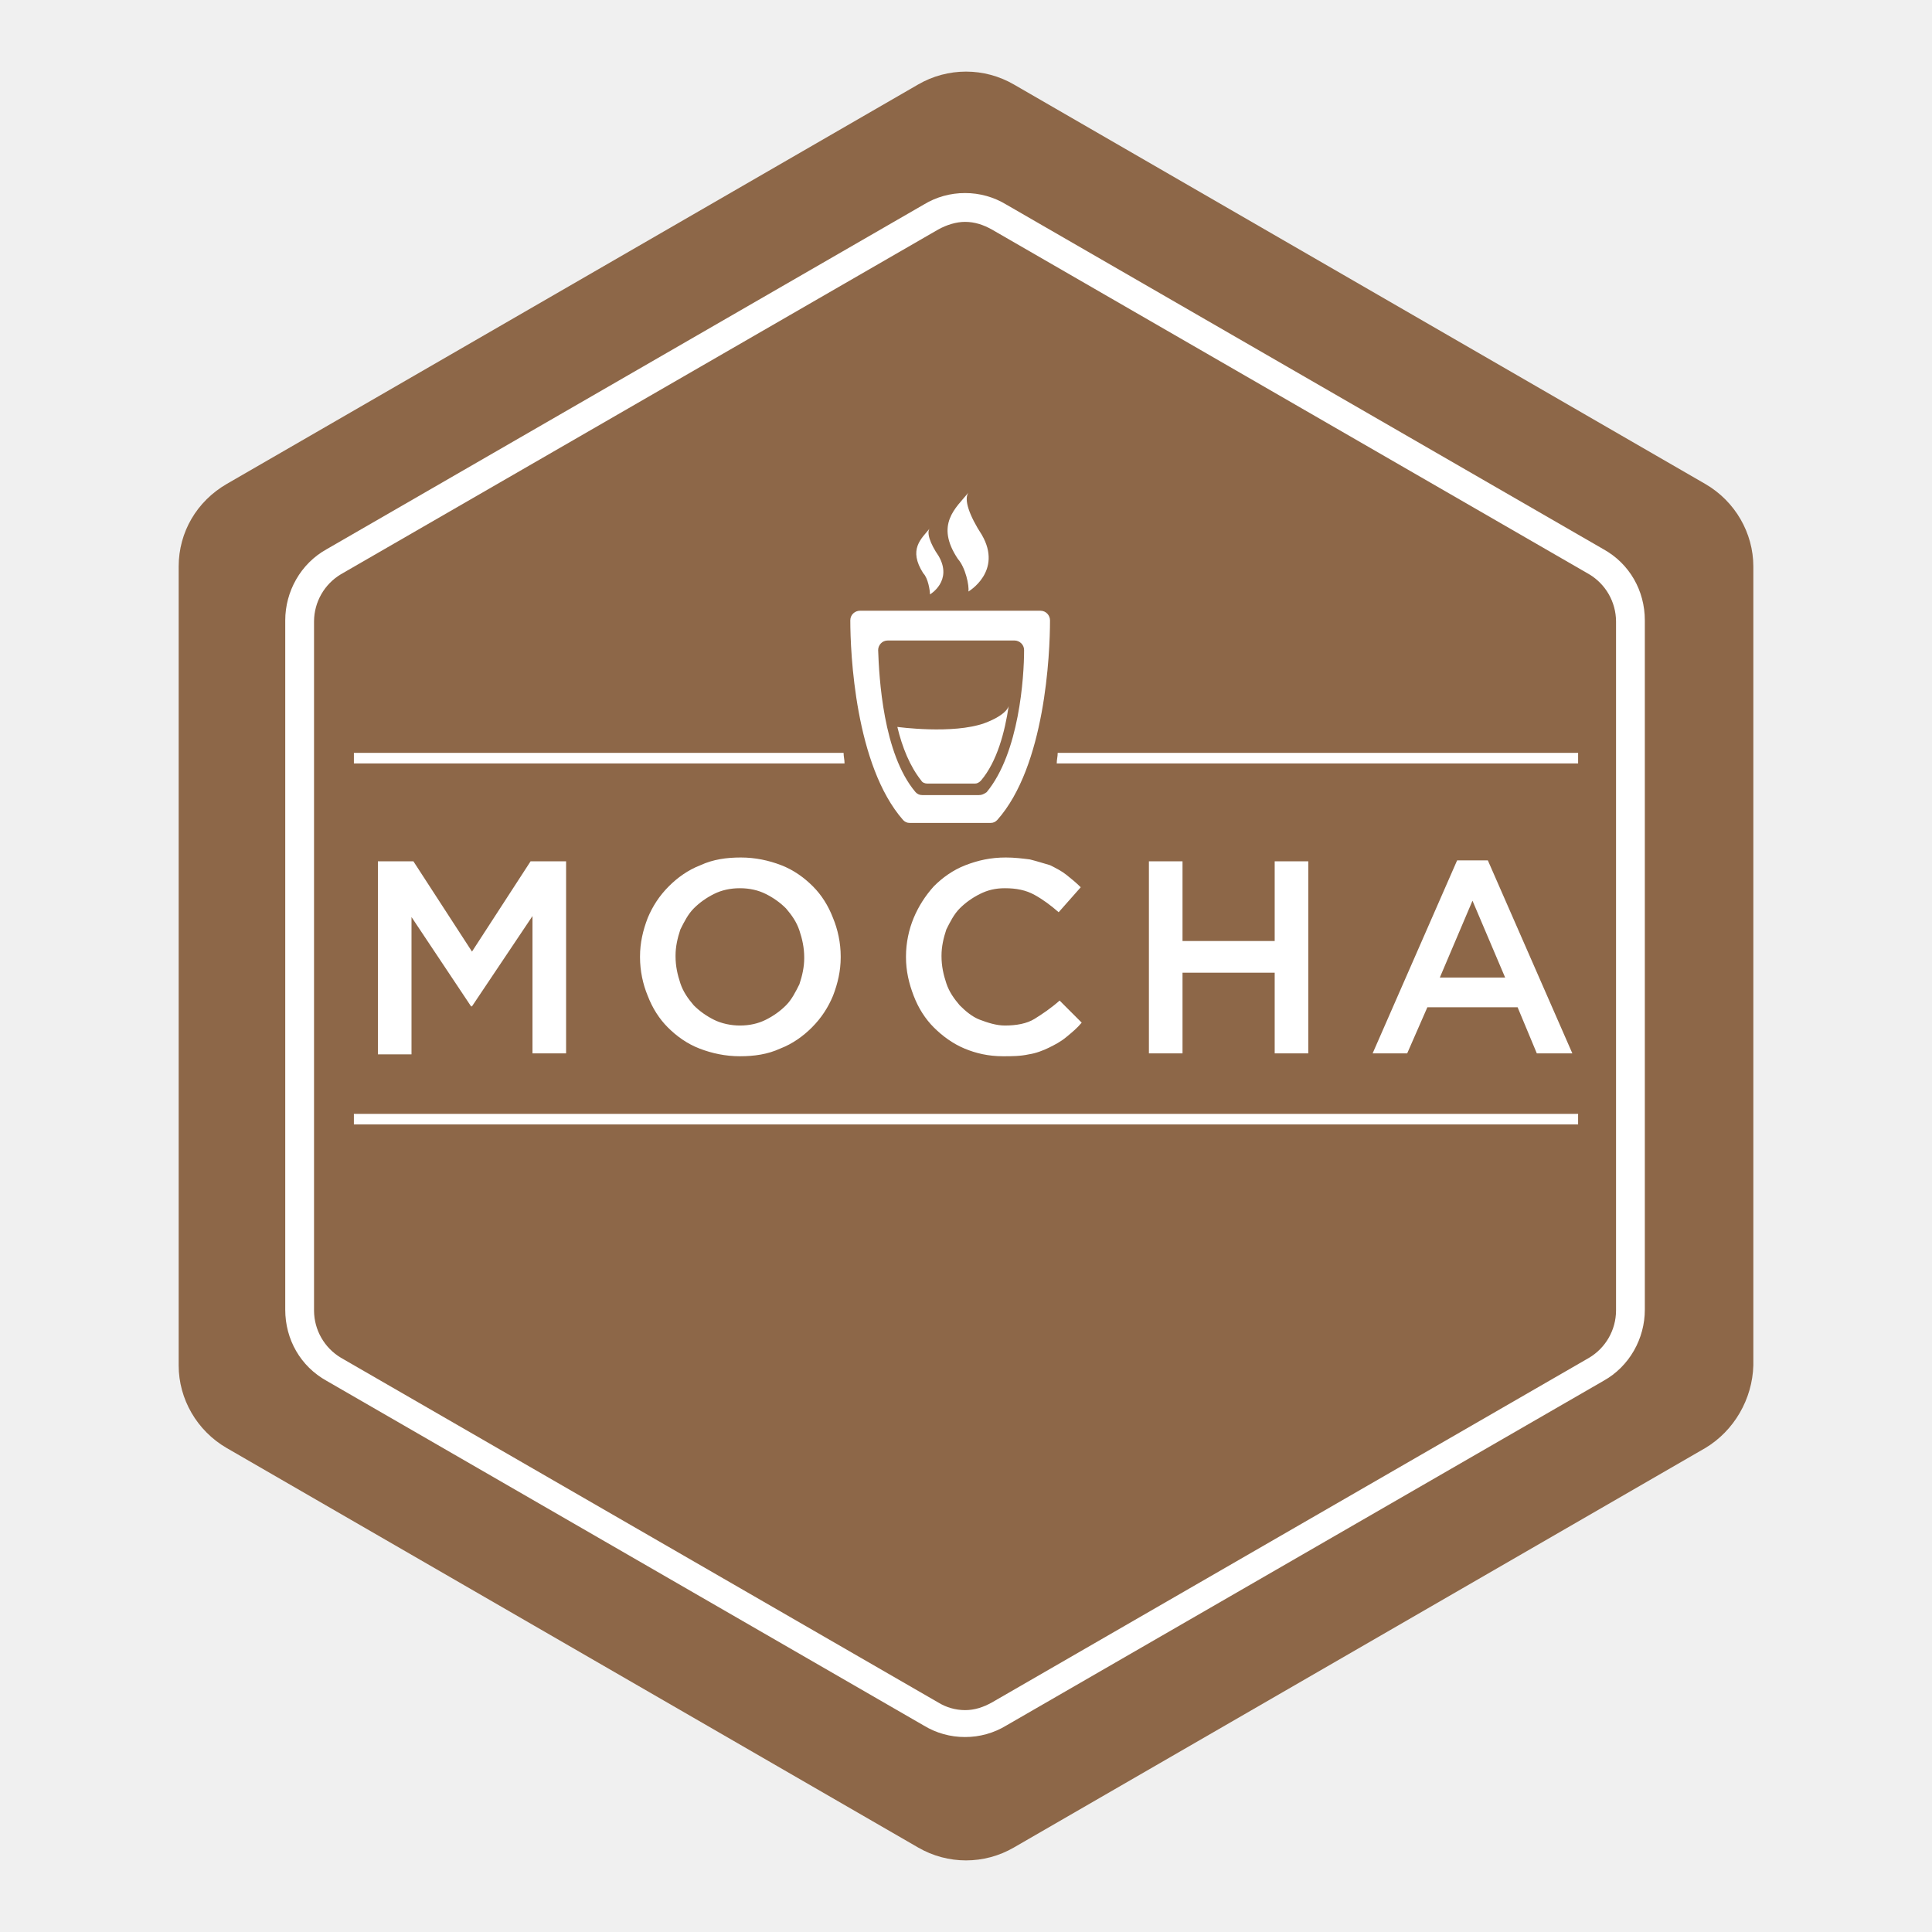
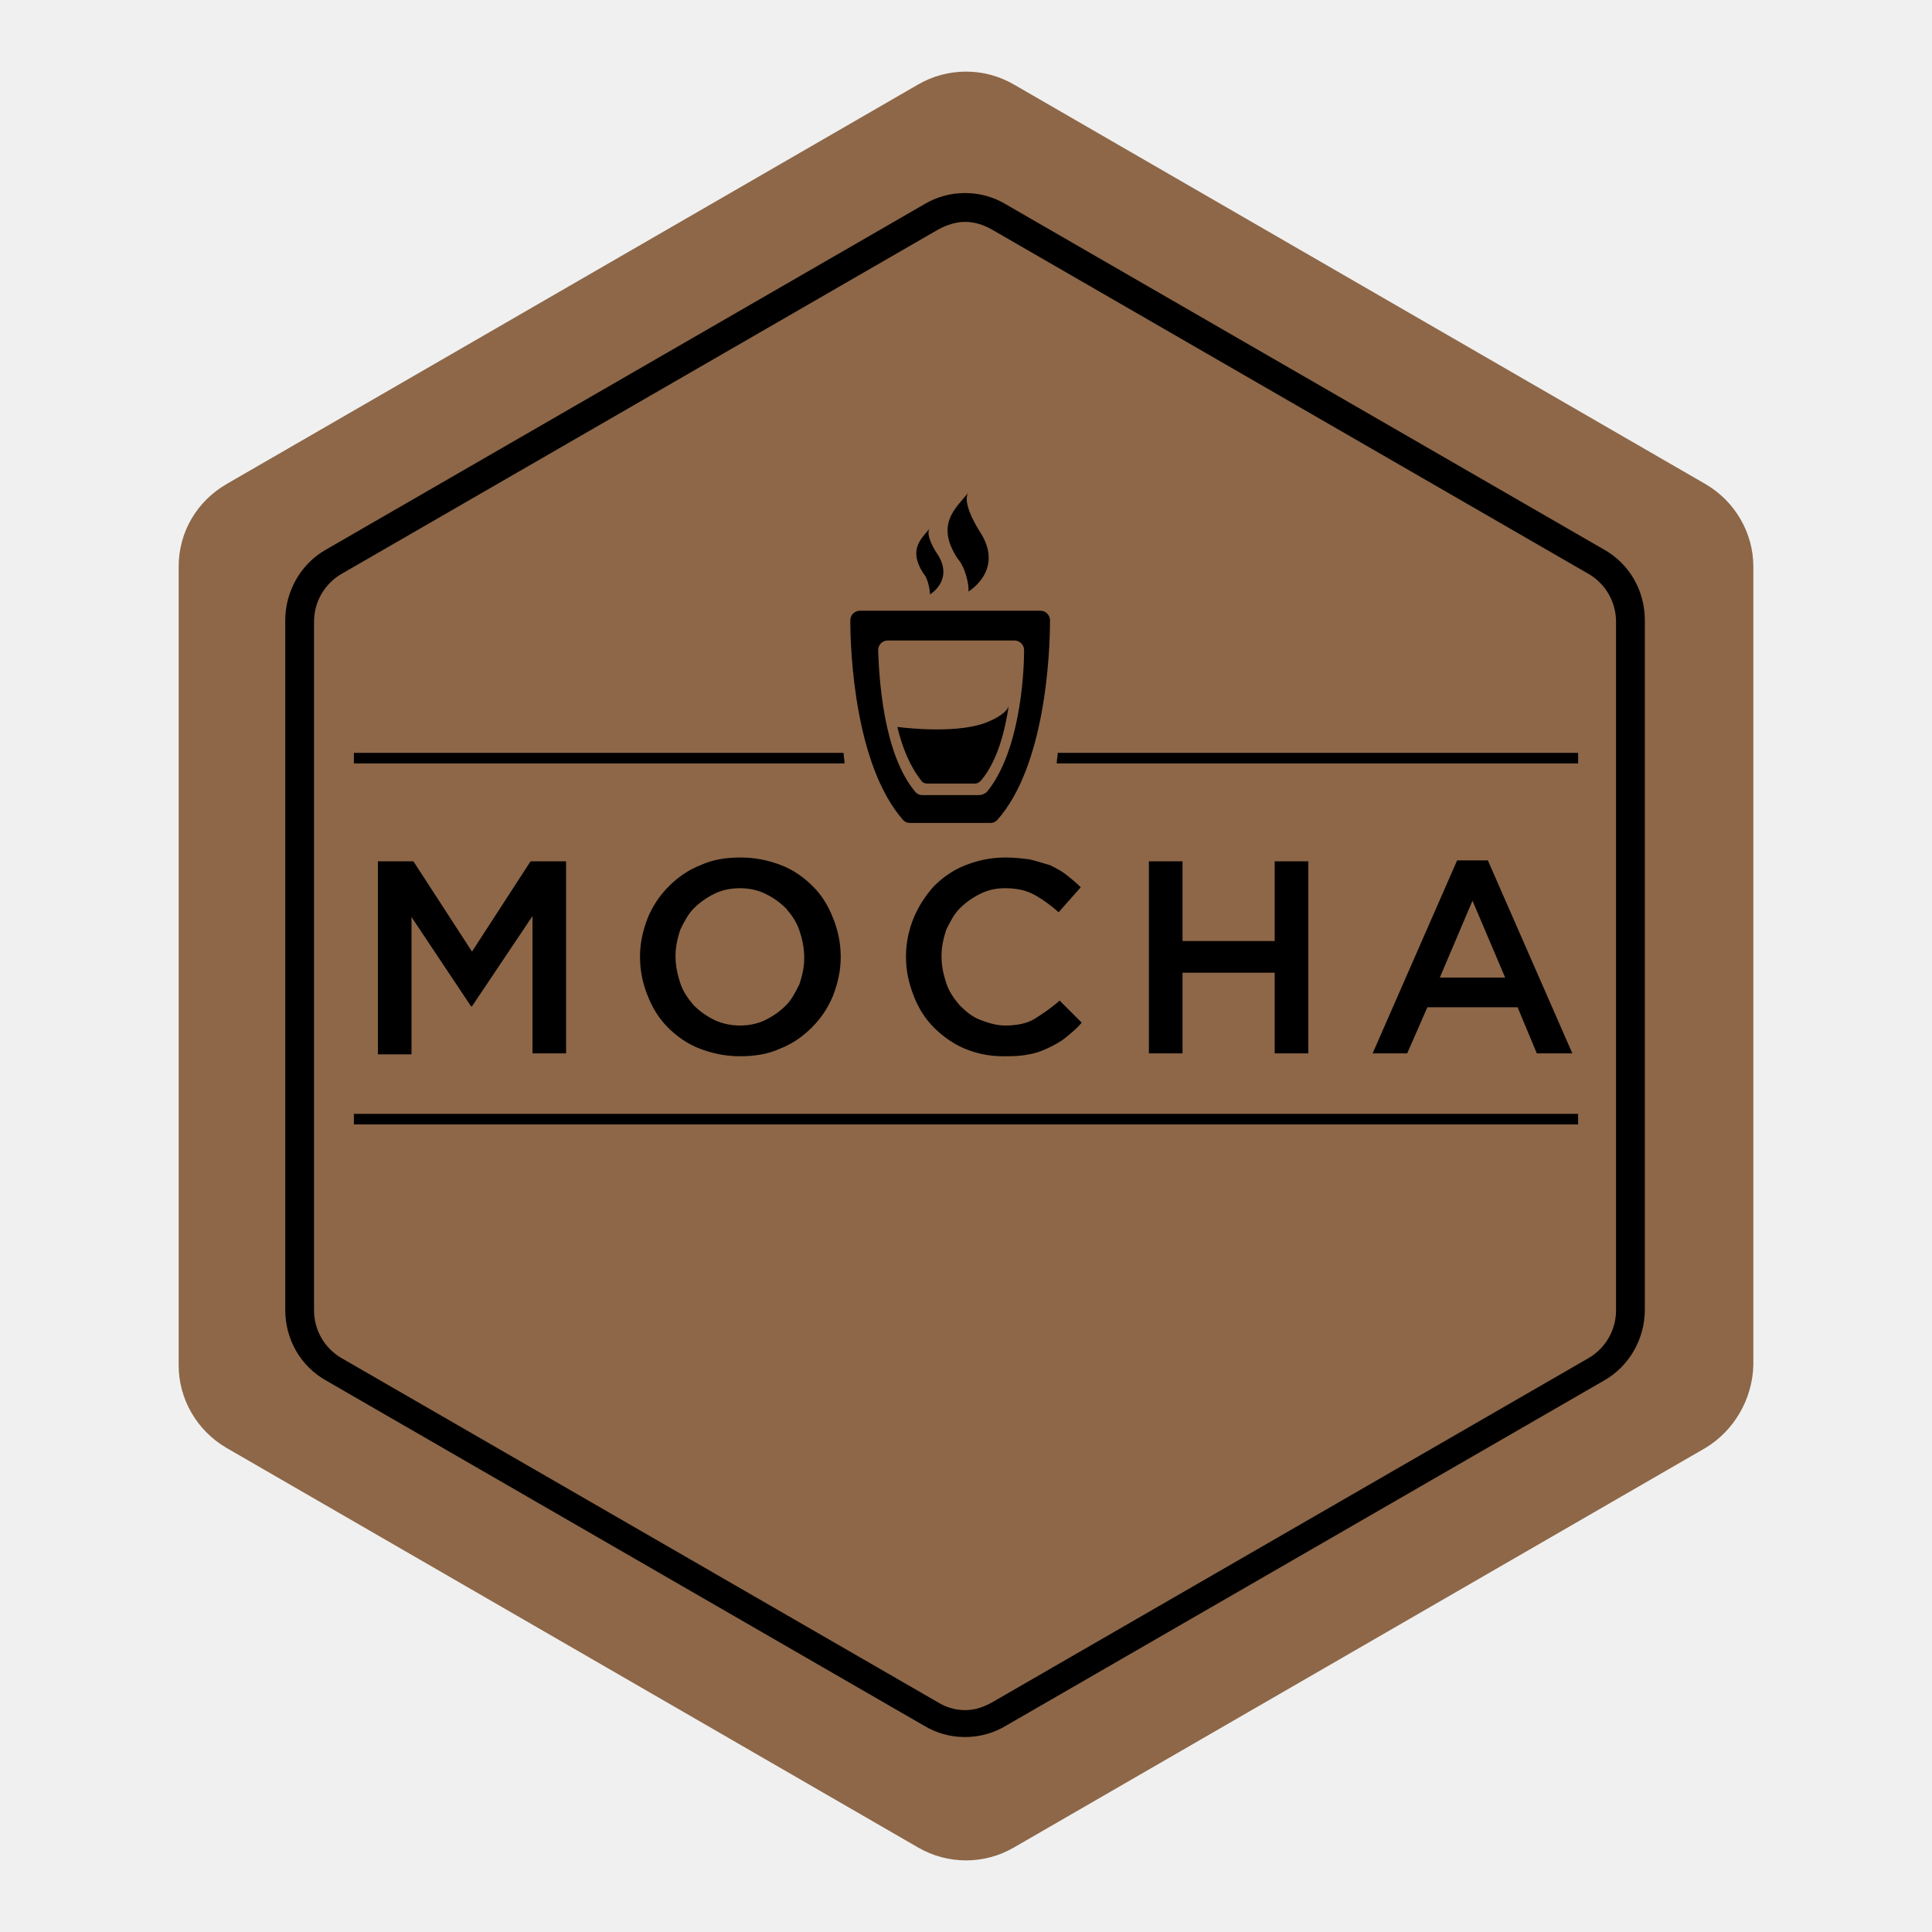
<svg xmlns="http://www.w3.org/2000/svg" xml:space="preserve" viewBox="0 0 192 192">
  <path d="m169.474 143.901-68.703 39.695a9.48 9.48 0 0 1-9.542 0l-68.703-39.695c-2.958-1.717-4.77-4.866-4.77-8.206v-79.39c0-3.435 1.812-6.489 4.77-8.206L91.23 8.404a9.48 9.48 0 0 1 9.542 0l68.703 39.695c2.958 1.717 4.77 4.866 4.77 8.206v79.39c-.095 3.34-1.908 6.489-4.77 8.206z" style="clip-rule:evenodd;fill:#8d6748;fill-rule:evenodd" />
-   <path d="M95.905 22.049c.954 0 1.813.286 2.671.763l59.352 34.256a5.49 5.49 0 0 1 2.672 4.676v68.512a5.49 5.49 0 0 1-2.672 4.676l-59.352 34.256c-.858.477-1.717.763-2.671.763a5.13 5.13 0 0 1-2.672-.763L33.88 134.932a5.49 5.49 0 0 1-2.672-4.676V61.744a5.49 5.49 0 0 1 2.672-4.676l59.352-34.256c.859-.477 1.813-.763 2.672-.763m0-2.863a7.838 7.838 0 0 0-4.104 1.145L32.45 54.587c-2.576 1.432-4.103 4.199-4.103 7.062v68.512c0 2.958 1.527 5.63 4.103 7.06L91.8 171.479a7.837 7.837 0 0 0 4.104 1.145 7.838 7.838 0 0 0 4.103-1.145l59.351-34.256c2.577-1.432 4.103-4.199 4.103-7.061V61.649c0-2.958-1.526-5.63-4.103-7.062l-59.351-34.256a7.838 7.838 0 0 0-4.103-1.145z" style="fill:#fff" />
-   <path d="M103.6 69.6c0-.5-.4-1-1-1H83.8c-.5 0-1 .4-1 1 0 3.4.5 15.1 5.5 20.8.2.2.4.3.7.3h8.4c.3 0 .5-.1.7-.3 5-5.6 5.5-17.3 5.5-20.8zm-7.4 18.2h-5.9c-.3 0-.5-.1-.7-.3-3.4-4-3.8-12-3.9-14.8 0-.5.4-1 1-1h13.2c.5 0 1 .4 1 1 0 2.8-.5 10.7-3.9 14.8-.3.2-.5.3-.8.3zM95.1 66.6s3.6-2.1 1.4-5.9c-1.3-2-1.9-3.7-1.4-4.4-1.3 1.6-3.5 3.3-1.1 6.9.8.9 1.2 2.8 1.1 3.4zM91.1 66.9s2.4-1.4.9-4c-.9-1.3-1.3-2.5-.9-2.9-.9 1.1-2.3 2.2-.7 4.7.5.5.7 1.8.7 2.2z" style="fill:#fff" transform="matrix(.9542 0 0 .9542 5.494 -4.764)" />
-   <path d="M99.3 78.5c-.4 2.7-1.2 5.8-2.9 7.8-.2.2-.4.3-.6.3h-5c-.2 0-.5-.1-.6-.3-1.2-1.5-2-3.5-2.5-5.6 0 0 5.8.8 9.1-.4 2.4-.9 2.5-1.8 2.5-1.8zM33.6 94.7h3.7l6.1 9.4 6.1-9.4h3.7v20h-3.5v-14.3l-6.3 9.4h-.1l-6.2-9.3v14.3h-3.5V94.7zM71.3 115c-1.5 0-2.9-.3-4.2-.8-1.3-.5-2.4-1.3-3.3-2.2-.9-.9-1.6-2-2.1-3.3-.5-1.2-.8-2.6-.8-4v-.1c0-1.4.3-2.7.8-4 .5-1.2 1.2-2.3 2.2-3.3.9-.9 2-1.7 3.3-2.2 1.3-.6 2.7-.8 4.2-.8s2.9.3 4.2.8c1.3.5 2.4 1.3 3.3 2.2.9.9 1.6 2 2.1 3.3.5 1.2.8 2.6.8 4v.1c0 1.4-.3 2.7-.8 4-.5 1.2-1.2 2.3-2.2 3.3-.9.9-2 1.7-3.3 2.2-1.3.6-2.7.8-4.2.8zm0-3.2c1 0 1.9-.2 2.7-.6.8-.4 1.5-.9 2.1-1.5.6-.6 1-1.4 1.4-2.2.3-.9.5-1.8.5-2.7v-.1c0-1-.2-1.9-.5-2.8-.3-.9-.8-1.6-1.4-2.3-.6-.6-1.3-1.1-2.1-1.5-.8-.4-1.7-.6-2.7-.6-1 0-1.9.2-2.7.6-.8.4-1.5.9-2.1 1.5-.6.6-1 1.4-1.4 2.2-.3.9-.5 1.8-.5 2.7v.1c0 1 .2 1.9.5 2.8.3.9.8 1.6 1.4 2.3.6.6 1.3 1.1 2.1 1.5.8.4 1.8.6 2.7.6zM98.7 115c-1.5 0-2.8-.3-4-.8-1.2-.5-2.3-1.3-3.2-2.2-.9-.9-1.6-2-2.1-3.3-.5-1.3-.8-2.6-.8-4v-.1c0-1.4.3-2.8.8-4 .5-1.2 1.2-2.3 2.1-3.3.9-.9 2-1.7 3.3-2.2 1.3-.5 2.6-.8 4.2-.8.9 0 1.7.1 2.5.2.8.2 1.4.4 2.1.6.6.3 1.2.6 1.7 1s1 .8 1.5 1.3l-2.3 2.6c-.8-.7-1.6-1.3-2.5-1.8-.9-.5-1.9-.7-3.1-.7-1 0-1.8.2-2.6.6-.8.4-1.5.9-2.1 1.5-.6.6-1 1.4-1.4 2.2-.3.9-.5 1.8-.5 2.7v.1c0 1 .2 1.9.5 2.8.3.9.8 1.6 1.4 2.3.6.6 1.3 1.2 2.1 1.5.8.3 1.7.6 2.6.6 1.2 0 2.3-.2 3.1-.7.8-.5 1.7-1.1 2.6-1.9l2.3 2.3c-.5.6-1 1-1.6 1.5-.6.5-1.2.8-1.8 1.1-.6.3-1.4.6-2.1.7-.9.2-1.8.2-2.7.2zM113.9 94.7h3.5v8.3h9.6v-8.3h3.5v20H127v-8.4h-9.6v8.4h-3.5v-20zM146 94.6h3.2l8.8 20.1h-3.7l-2-4.8h-9.4l-2.1 4.8h-3.6l8.8-20.1zm5 12.2-3.4-8-3.4 8h6.8z" style="fill:#fff" transform="matrix(.9542 0 0 .9542 5.494 -4.764)" />
-   <path d="M35.169 110.695H156.83v1.05H35.169zM156.83 74.817h-51.717c0 .381-.096.668-.096 1.05h51.814v-1.05zM35.17 74.817v1.05h48.76c0-.382-.096-.669-.096-1.05H35.169z" style="fill:#fff" />
+   <path d="M95.905 22.049c.954 0 1.813.286 2.671.763l59.352 34.256a5.49 5.49 0 0 1 2.672 4.676v68.512a5.49 5.49 0 0 1-2.672 4.676l-59.352 34.256c-.858.477-1.717.763-2.671.763a5.13 5.13 0 0 1-2.672-.763L33.88 134.932a5.49 5.49 0 0 1-2.672-4.676V61.744a5.49 5.49 0 0 1 2.672-4.676l59.352-34.256c.859-.477 1.813-.763 2.672-.763m0-2.863a7.838 7.838 0 0 0-4.104 1.145L32.45 54.587c-2.576 1.432-4.103 4.199-4.103 7.062v68.512c0 2.958 1.527 5.63 4.103 7.06L91.8 171.479a7.837 7.837 0 0 0 4.104 1.145 7.838 7.838 0 0 0 4.103-1.145l59.351-34.256c2.577-1.432 4.103-4.199 4.103-7.061V61.649c0-2.958-1.526-5.63-4.103-7.062l-59.351-34.256a7.838 7.838 0 0 0-4.103-1.145z" style="fill:currentColor" />
+   <path d="M103.6 69.6c0-.5-.4-1-1-1H83.8c-.5 0-1 .4-1 1 0 3.4.5 15.1 5.5 20.8.2.2.4.3.7.3h8.4c.3 0 .5-.1.7-.3 5-5.6 5.5-17.3 5.5-20.8zm-7.4 18.2h-5.9c-.3 0-.5-.1-.7-.3-3.4-4-3.8-12-3.9-14.8 0-.5.4-1 1-1h13.2c.5 0 1 .4 1 1 0 2.8-.5 10.7-3.9 14.8-.3.2-.5.3-.8.3zM95.1 66.6s3.6-2.1 1.4-5.9c-1.3-2-1.9-3.7-1.4-4.4-1.3 1.6-3.5 3.3-1.1 6.9.8.9 1.2 2.8 1.1 3.4zM91.1 66.9s2.4-1.4.9-4c-.9-1.3-1.3-2.5-.9-2.9-.9 1.1-2.3 2.2-.7 4.7.5.5.7 1.8.7 2.2z" style="fill:currentColor" transform="matrix(.9542 0 0 .9542 5.494 -4.764)" />
+   <path d="M99.3 78.5c-.4 2.7-1.2 5.8-2.9 7.8-.2.2-.4.3-.6.3h-5c-.2 0-.5-.1-.6-.3-1.2-1.5-2-3.5-2.5-5.6 0 0 5.8.8 9.1-.4 2.4-.9 2.5-1.8 2.5-1.8zM33.6 94.7h3.7l6.1 9.4 6.1-9.4h3.7v20h-3.5v-14.3l-6.3 9.4h-.1l-6.2-9.3v14.3h-3.5V94.7zM71.3 115c-1.5 0-2.9-.3-4.2-.8-1.3-.5-2.4-1.3-3.3-2.2-.9-.9-1.6-2-2.1-3.3-.5-1.2-.8-2.6-.8-4v-.1c0-1.4.3-2.7.8-4 .5-1.2 1.2-2.3 2.2-3.3.9-.9 2-1.7 3.3-2.2 1.3-.6 2.7-.8 4.2-.8s2.9.3 4.2.8c1.3.5 2.4 1.3 3.3 2.2.9.9 1.6 2 2.1 3.3.5 1.2.8 2.6.8 4v.1c0 1.4-.3 2.7-.8 4-.5 1.2-1.2 2.3-2.2 3.3-.9.9-2 1.7-3.3 2.2-1.3.6-2.7.8-4.2.8zm0-3.2c1 0 1.9-.2 2.7-.6.8-.4 1.5-.9 2.1-1.5.6-.6 1-1.4 1.4-2.2.3-.9.5-1.8.5-2.7v-.1c0-1-.2-1.9-.5-2.8-.3-.9-.8-1.6-1.4-2.3-.6-.6-1.3-1.1-2.1-1.5-.8-.4-1.7-.6-2.7-.6-1 0-1.9.2-2.7.6-.8.4-1.5.9-2.1 1.5-.6.6-1 1.4-1.4 2.2-.3.9-.5 1.8-.5 2.7v.1c0 1 .2 1.9.5 2.8.3.9.8 1.6 1.4 2.3.6.6 1.3 1.1 2.1 1.5.8.4 1.8.6 2.7.6zM98.7 115c-1.5 0-2.8-.3-4-.8-1.2-.5-2.3-1.3-3.2-2.2-.9-.9-1.6-2-2.1-3.3-.5-1.3-.8-2.6-.8-4v-.1c0-1.4.3-2.8.8-4 .5-1.2 1.2-2.3 2.1-3.3.9-.9 2-1.7 3.3-2.2 1.3-.5 2.6-.8 4.2-.8.9 0 1.7.1 2.5.2.8.2 1.4.4 2.1.6.6.3 1.2.6 1.7 1s1 .8 1.5 1.3l-2.3 2.6c-.8-.7-1.6-1.3-2.5-1.8-.9-.5-1.9-.7-3.1-.7-1 0-1.8.2-2.6.6-.8.4-1.5.9-2.1 1.5-.6.6-1 1.4-1.4 2.2-.3.9-.5 1.8-.5 2.7v.1c0 1 .2 1.9.5 2.8.3.9.8 1.6 1.4 2.3.6.6 1.3 1.2 2.1 1.5.8.3 1.7.6 2.6.6 1.2 0 2.3-.2 3.1-.7.8-.5 1.7-1.1 2.6-1.9l2.3 2.3c-.5.6-1 1-1.6 1.5-.6.5-1.2.8-1.8 1.1-.6.3-1.4.6-2.1.7-.9.2-1.8.2-2.7.2zM113.9 94.7h3.5v8.3h9.6v-8.3h3.5v20H127v-8.4h-9.6v8.4h-3.5v-20zM146 94.6h3.2l8.8 20.1h-3.7l-2-4.8h-9.4l-2.1 4.8h-3.6l8.8-20.1zm5 12.2-3.4-8-3.4 8h6.8z" style="fill:currentColor" transform="matrix(.9542 0 0 .9542 5.494 -4.764)" />
+   <path d="M35.169 110.695H156.83v1.05H35.169zM156.83 74.817h-51.717c0 .381-.096.668-.096 1.05h51.814v-1.05zM35.17 74.817v1.05h48.76c0-.382-.096-.669-.096-1.05H35.169z" style="fill:currentColor" />
</svg>
